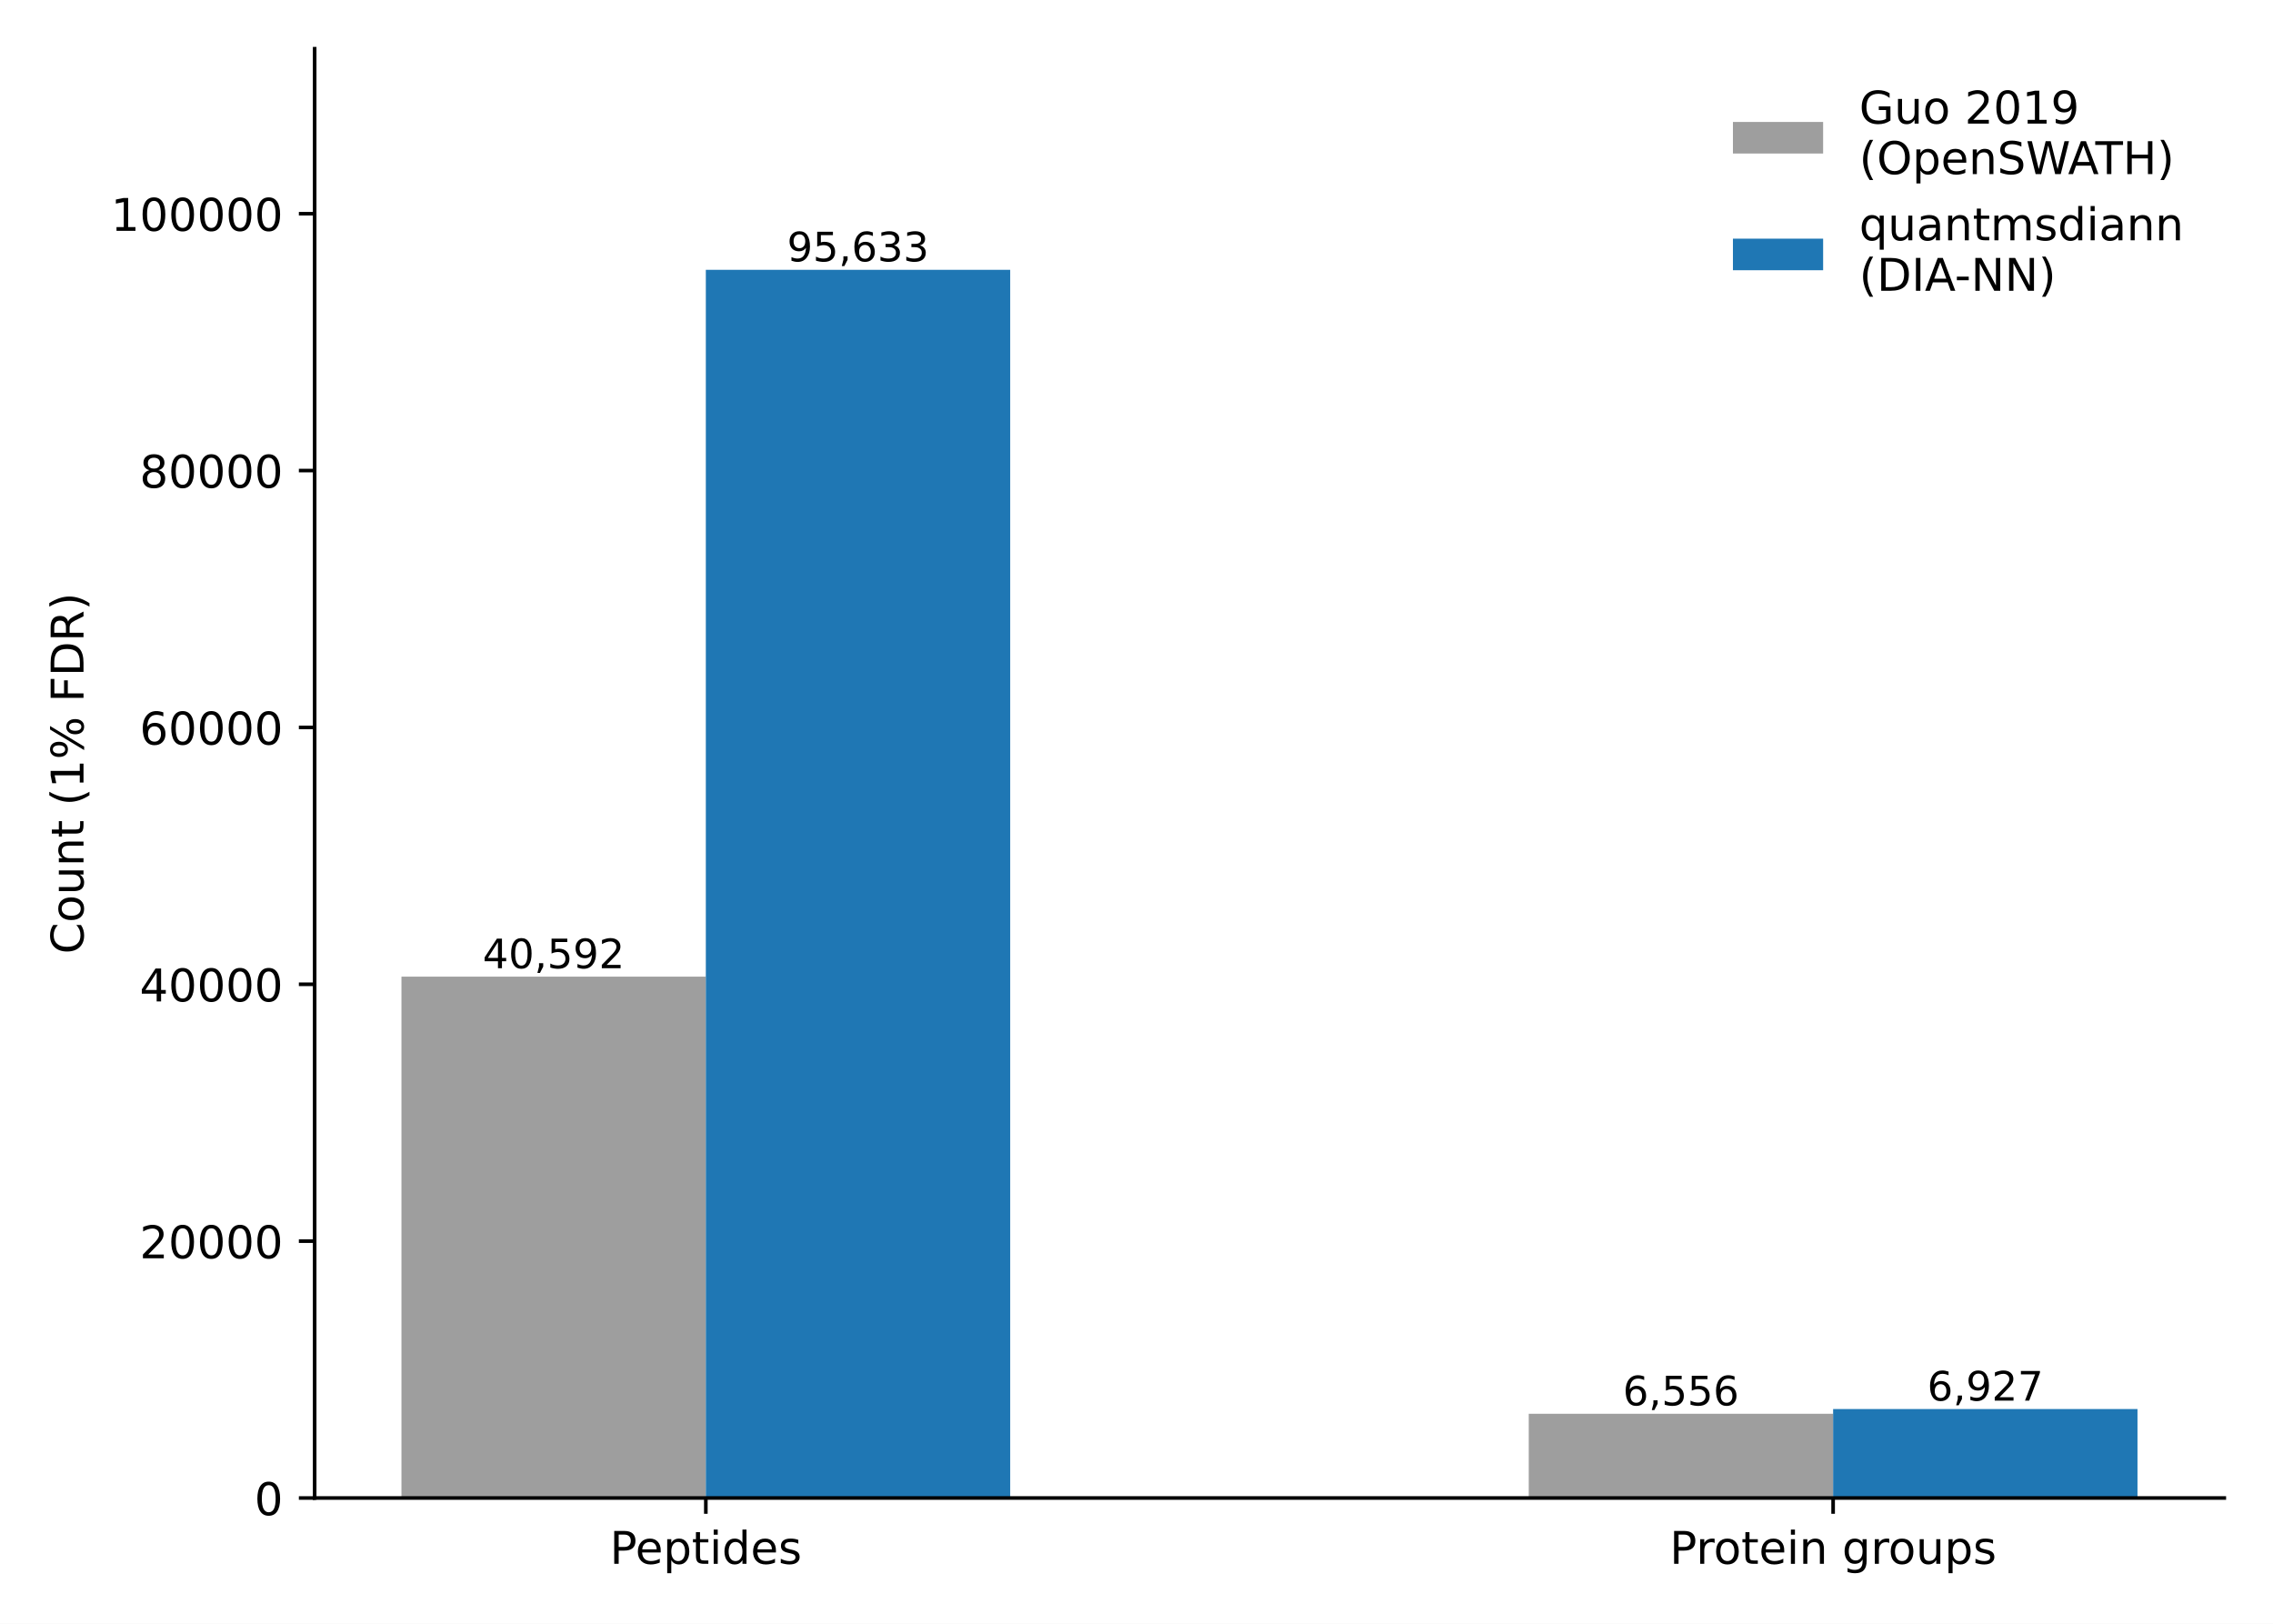
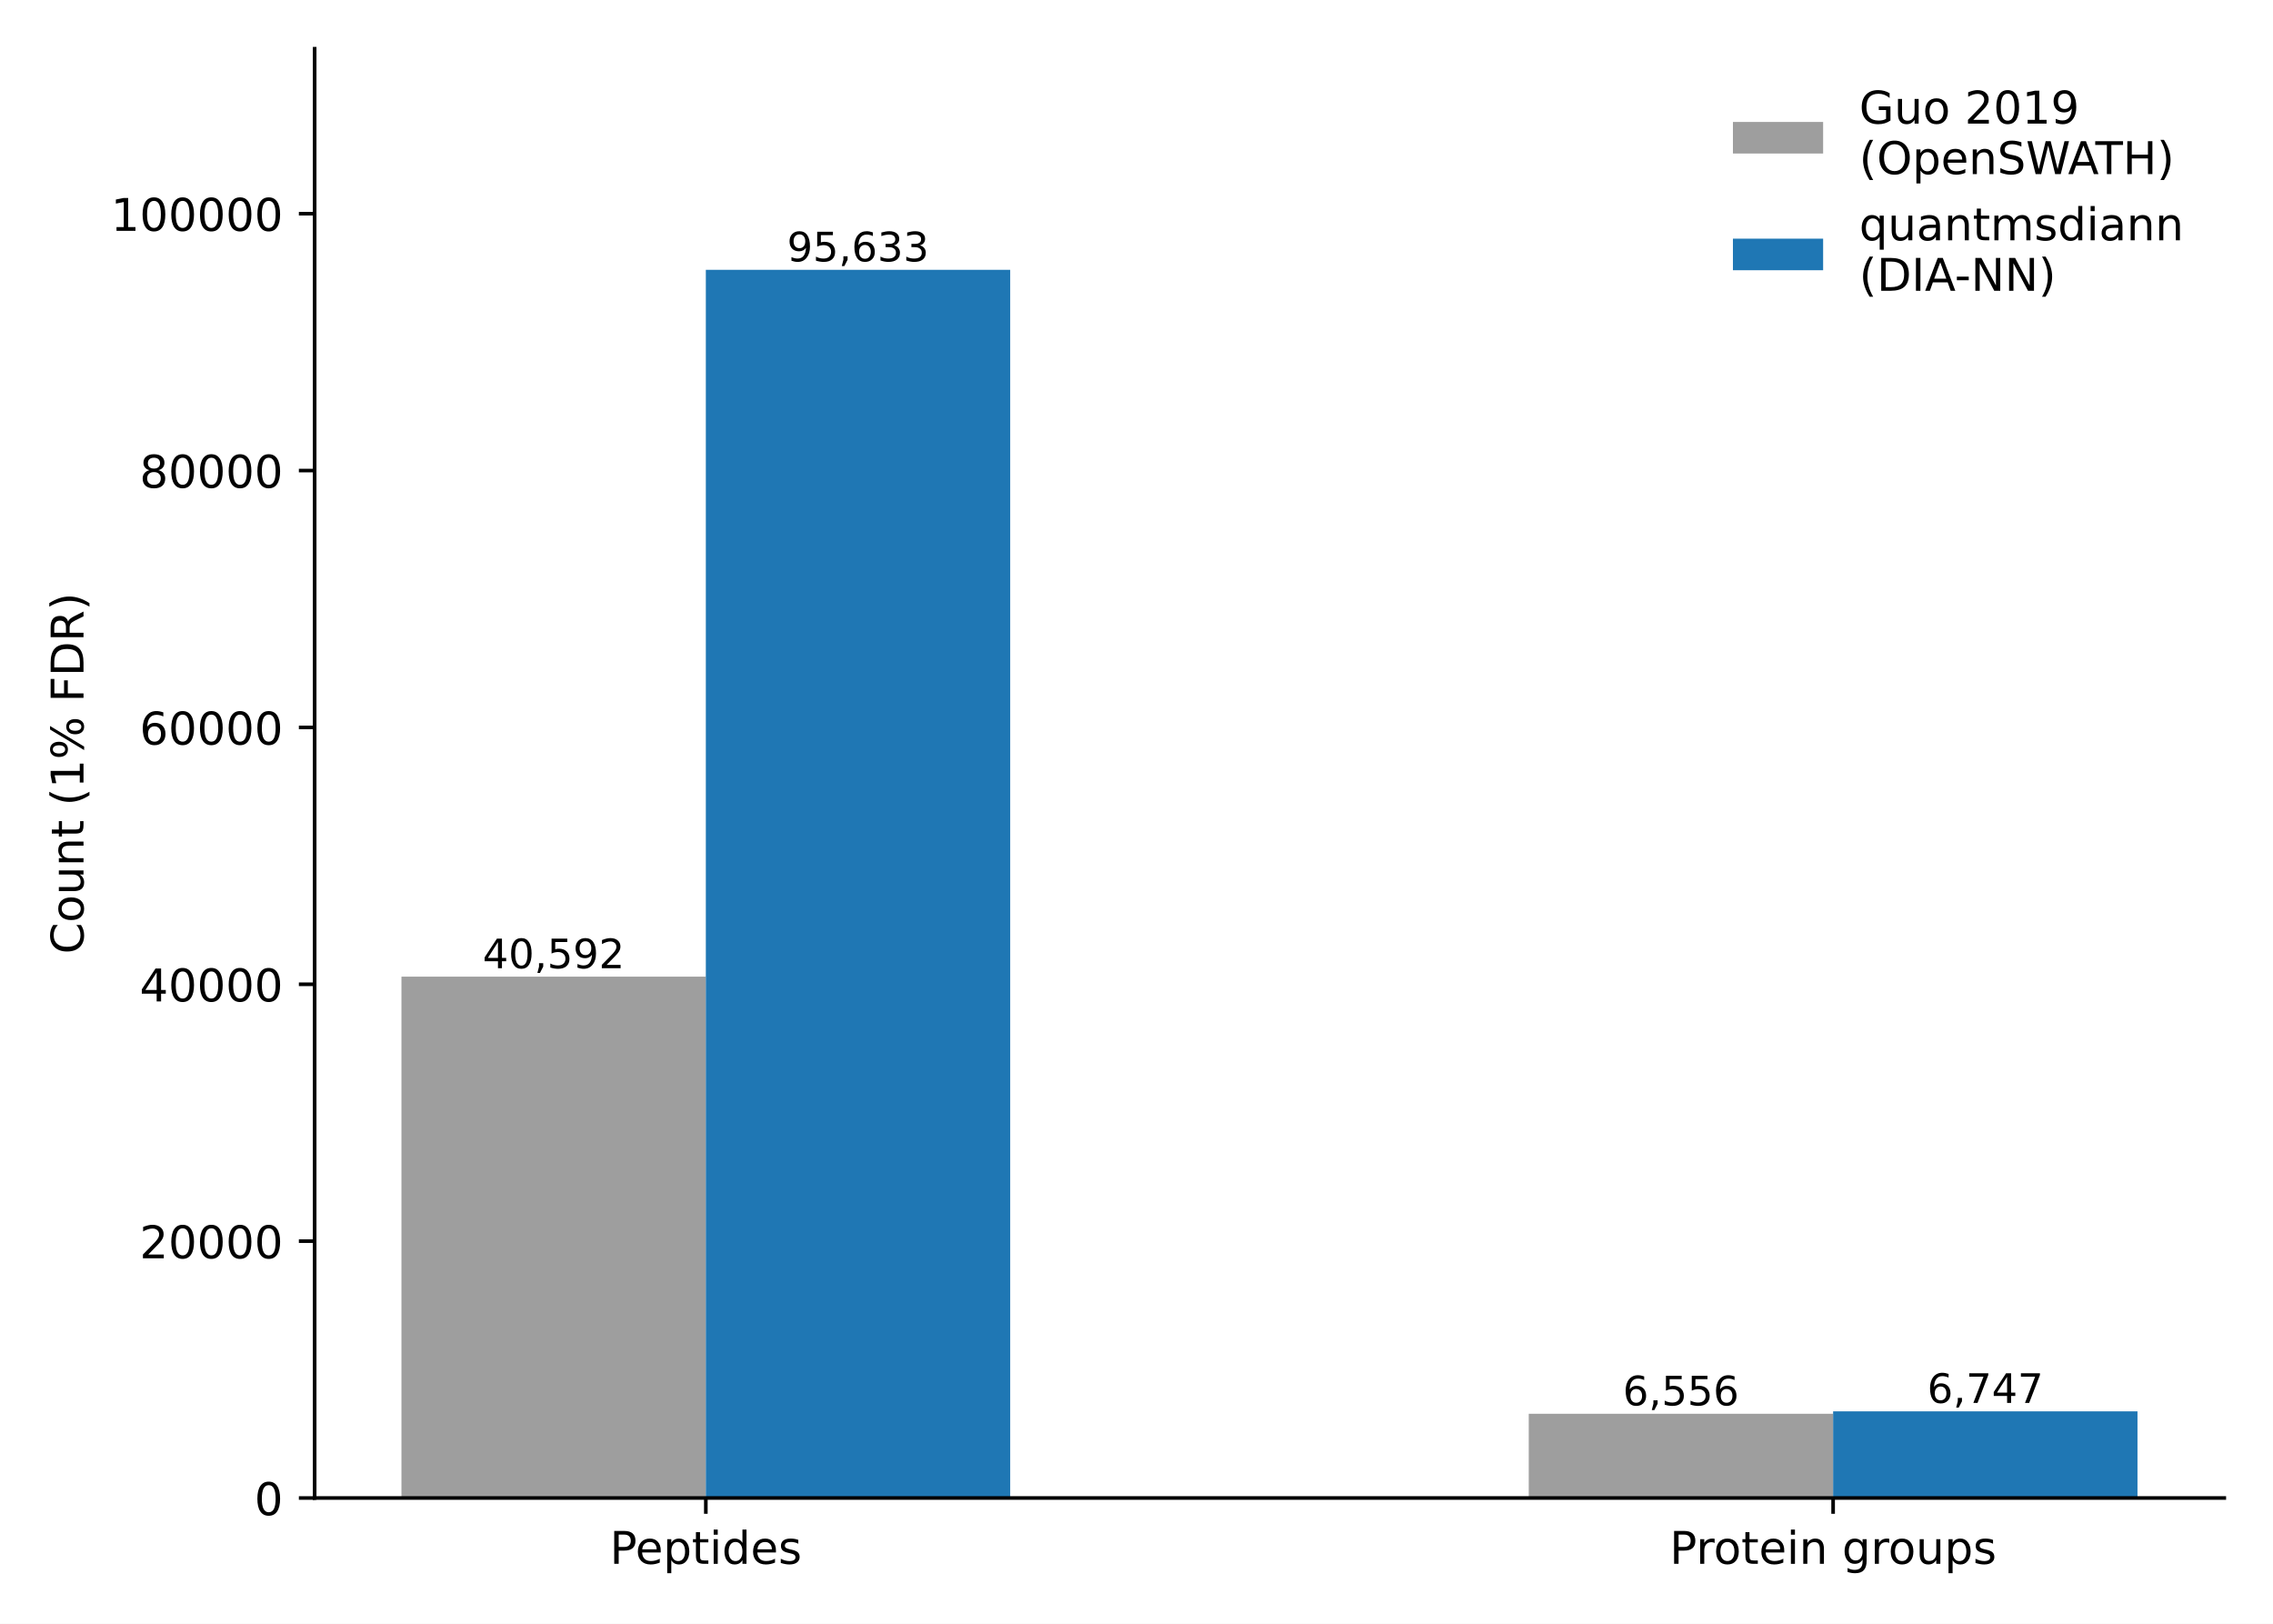
<svg xmlns="http://www.w3.org/2000/svg" xmlns:xlink="http://www.w3.org/1999/xlink" width="504pt" height="360pt" viewBox="0 0 504 360" version="1.1">
  <defs>
    <style type="text/css">*{stroke-linejoin: round; stroke-linecap: butt}</style>
  </defs>
  <g id="figure_1">
    <g id="patch_1">
      <path d="M 0 360  L 504 360  L 504 0  L 0 0  z " style="fill: #ffffff" />
    </g>
    <g id="axes_1">
      <g id="patch_2">
        <path d="M 69.77 332.12  L 493.2 332.12  L 493.2 10.8  L 69.77 10.8  z " style="fill: #ffffff" />
      </g>
      <g id="patch_3">
-         <path d="M 89.017 332.12  L 156.506 332.12  L 156.506 216.538  L 89.017 216.538  z " clip-path="url(#pc3bfa5b22c)" style="fill: #9e9e9e" />
+         <path d="M 89.017 332.12  L 156.506 332.12  L 156.506 216.538  L 89.017 216.538  z " clip-path="url(#p6dcc4aebe8)" style="fill: #9e9e9e" />
      </g>
      <g id="patch_4">
-         <path d="M 338.975 332.12  L 406.464 332.12  L 406.464 313.452  L 338.975 313.452  z " clip-path="url(#pc3bfa5b22c)" style="fill: #9e9e9e" />
+         <path d="M 338.975 332.12  L 406.464 332.12  L 406.464 313.452  L 338.975 313.452  z " clip-path="url(#p6dcc4aebe8)" style="fill: #9e9e9e" />
      </g>
      <g id="patch_5">
-         <path d="M 156.506 332.12  L 223.995 332.12  L 223.995 59.815  L 156.506 59.815  z " clip-path="url(#pc3bfa5b22c)" style="fill: #1f77b4" />
+         <path d="M 156.506 332.12  L 223.995 332.12  L 223.995 59.815  L 156.506 59.815  z " clip-path="url(#p6dcc4aebe8)" style="fill: #1f77b4" />
      </g>
      <g id="patch_6">
-         <path d="M 406.464 332.12  L 473.953 332.12  L 473.953 312.396  L 406.464 312.396  z " clip-path="url(#pc3bfa5b22c)" style="fill: #1f77b4" />
+         <path d="M 406.464 332.12  L 473.953 332.12  L 473.953 312.909  L 406.464 312.909  z " clip-path="url(#p6dcc4aebe8)" style="fill: #1f77b4" />
      </g>
      <g id="matplotlib.axis_1">
        <g id="xtick_1">
          <g id="line2d_1">
            <defs>
-               <path id="m626c0ac1f6" d="M 0 0  L 0 3.5  " style="stroke: #000000; stroke-width: 0.8" />
-             </defs>
-             <g>
-               <use xlink:href="#m626c0ac1f6" x="156.506" y="332.12" style="stroke: #000000; stroke-width: 0.8" />
+               <path id="m7dbf2348de" d="M 0 0  L 0 3.5  " style="stroke: #000000; stroke-width: 0.8" />
+             </defs>
+             <g>
+               <use xlink:href="#m7dbf2348de" x="156.506" y="332.12" style="stroke: #000000; stroke-width: 0.8" />
            </g>
          </g>
          <g id="text_1">
            <g transform="translate(135.2166 346.7184) scale(0.1 -0.1)">
              <defs>
                <path id="DejaVuSans-50" d="M 1259 4147  L 1259 2394  L 2053 2394  Q 2494 2394 2734 2622  Q 2975 2850 2975 3272  Q 2975 3691 2734 3919  Q 2494 4147 2053 4147  L 1259 4147  z M 628 4666  L 2053 4666  Q 2838 4666 3239 4311  Q 3641 3956 3641 3272  Q 3641 2581 3239 2228  Q 2838 1875 2053 1875  L 1259 1875  L 1259 0  L 628 0  L 628 4666  z " transform="scale(0.015625)" />
                <path id="DejaVuSans-65" d="M 3597 1894  L 3597 1613  L 953 1613  Q 991 1019 1311 708  Q 1631 397 2203 397  Q 2534 397 2845 478  Q 3156 559 3463 722  L 3463 178  Q 3153 47 2828 -22  Q 2503 -91 2169 -91  Q 1331 -91 842 396  Q 353 884 353 1716  Q 353 2575 817 3079  Q 1281 3584 2069 3584  Q 2775 3584 3186 3129  Q 3597 2675 3597 1894  z M 3022 2063  Q 3016 2534 2758 2815  Q 2500 3097 2075 3097  Q 1594 3097 1305 2825  Q 1016 2553 972 2059  L 3022 2063  z " transform="scale(0.015625)" />
                <path id="DejaVuSans-70" d="M 1159 525  L 1159 -1331  L 581 -1331  L 581 3500  L 1159 3500  L 1159 2969  Q 1341 3281 1617 3432  Q 1894 3584 2278 3584  Q 2916 3584 3314 3078  Q 3713 2572 3713 1747  Q 3713 922 3314 415  Q 2916 -91 2278 -91  Q 1894 -91 1617 61  Q 1341 213 1159 525  z M 3116 1747  Q 3116 2381 2855 2742  Q 2594 3103 2138 3103  Q 1681 3103 1420 2742  Q 1159 2381 1159 1747  Q 1159 1113 1420 752  Q 1681 391 2138 391  Q 2594 391 2855 752  Q 3116 1113 3116 1747  z " transform="scale(0.015625)" />
                <path id="DejaVuSans-74" d="M 1172 4494  L 1172 3500  L 2356 3500  L 2356 3053  L 1172 3053  L 1172 1153  Q 1172 725 1289 603  Q 1406 481 1766 481  L 2356 481  L 2356 0  L 1766 0  Q 1100 0 847 248  Q 594 497 594 1153  L 594 3053  L 172 3053  L 172 3500  L 594 3500  L 594 4494  L 1172 4494  z " transform="scale(0.015625)" />
                <path id="DejaVuSans-69" d="M 603 3500  L 1178 3500  L 1178 0  L 603 0  L 603 3500  z M 603 4863  L 1178 4863  L 1178 4134  L 603 4134  L 603 4863  z " transform="scale(0.015625)" />
                <path id="DejaVuSans-64" d="M 2906 2969  L 2906 4863  L 3481 4863  L 3481 0  L 2906 0  L 2906 525  Q 2725 213 2448 61  Q 2172 -91 1784 -91  Q 1150 -91 751 415  Q 353 922 353 1747  Q 353 2572 751 3078  Q 1150 3584 1784 3584  Q 2172 3584 2448 3432  Q 2725 3281 2906 2969  z M 947 1747  Q 947 1113 1208 752  Q 1469 391 1925 391  Q 2381 391 2643 752  Q 2906 1113 2906 1747  Q 2906 2381 2643 2742  Q 2381 3103 1925 3103  Q 1469 3103 1208 2742  Q 947 2381 947 1747  z " transform="scale(0.015625)" />
                <path id="DejaVuSans-73" d="M 2834 3397  L 2834 2853  Q 2591 2978 2328 3040  Q 2066 3103 1784 3103  Q 1356 3103 1142 2972  Q 928 2841 928 2578  Q 928 2378 1081 2264  Q 1234 2150 1697 2047  L 1894 2003  Q 2506 1872 2764 1633  Q 3022 1394 3022 966  Q 3022 478 2636 193  Q 2250 -91 1575 -91  Q 1294 -91 989 -36  Q 684 19 347 128  L 347 722  Q 666 556 975 473  Q 1284 391 1588 391  Q 1994 391 2212 530  Q 2431 669 2431 922  Q 2431 1156 2273 1281  Q 2116 1406 1581 1522  L 1381 1569  Q 847 1681 609 1914  Q 372 2147 372 2553  Q 372 3047 722 3315  Q 1072 3584 1716 3584  Q 2034 3584 2315 3537  Q 2597 3491 2834 3397  z " transform="scale(0.015625)" />
              </defs>
              <use xlink:href="#DejaVuSans-50" />
              <use xlink:href="#DejaVuSans-65" transform="translate(56.67773 0)" />
              <use xlink:href="#DejaVuSans-70" transform="translate(118.2012 0)" />
              <use xlink:href="#DejaVuSans-74" transform="translate(181.6777 0)" />
              <use xlink:href="#DejaVuSans-69" transform="translate(220.8867 0)" />
              <use xlink:href="#DejaVuSans-64" transform="translate(248.6699 0)" />
              <use xlink:href="#DejaVuSans-65" transform="translate(312.1465 0)" />
              <use xlink:href="#DejaVuSans-73" transform="translate(373.6699 0)" />
            </g>
          </g>
        </g>
        <g id="xtick_2">
          <g id="line2d_2">
            <g>
-               <use xlink:href="#m626c0ac1f6" x="406.464" y="332.12" style="stroke: #000000; stroke-width: 0.8" />
+               <use xlink:href="#m7dbf2348de" x="406.464" y="332.12" style="stroke: #000000; stroke-width: 0.8" />
            </g>
          </g>
          <g id="text_2">
            <g transform="translate(370.2268 346.7184) scale(0.1 -0.1)">
              <defs>
                <path id="DejaVuSans-72" d="M 2631 2963  Q 2534 3019 2420 3045  Q 2306 3072 2169 3072  Q 1681 3072 1420 2755  Q 1159 2438 1159 1844  L 1159 0  L 581 0  L 581 3500  L 1159 3500  L 1159 2956  Q 1341 3275 1631 3429  Q 1922 3584 2338 3584  Q 2397 3584 2469 3576  Q 2541 3569 2628 3553  L 2631 2963  z " transform="scale(0.015625)" />
                <path id="DejaVuSans-6f" d="M 1959 3097  Q 1497 3097 1228 2736  Q 959 2375 959 1747  Q 959 1119 1226 758  Q 1494 397 1959 397  Q 2419 397 2687 759  Q 2956 1122 2956 1747  Q 2956 2369 2687 2733  Q 2419 3097 1959 3097  z M 1959 3584  Q 2709 3584 3137 3096  Q 3566 2609 3566 1747  Q 3566 888 3137 398  Q 2709 -91 1959 -91  Q 1206 -91 779 398  Q 353 888 353 1747  Q 353 2609 779 3096  Q 1206 3584 1959 3584  z " transform="scale(0.015625)" />
                <path id="DejaVuSans-6e" d="M 3513 2113  L 3513 0  L 2938 0  L 2938 2094  Q 2938 2591 2744 2837  Q 2550 3084 2163 3084  Q 1697 3084 1428 2787  Q 1159 2491 1159 1978  L 1159 0  L 581 0  L 581 3500  L 1159 3500  L 1159 2956  Q 1366 3272 1645 3428  Q 1925 3584 2291 3584  Q 2894 3584 3203 3211  Q 3513 2838 3513 2113  z " transform="scale(0.015625)" />
                <path id="DejaVuSans-20" transform="scale(0.015625)" />
                <path id="DejaVuSans-67" d="M 2906 1791  Q 2906 2416 2648 2759  Q 2391 3103 1925 3103  Q 1463 3103 1205 2759  Q 947 2416 947 1791  Q 947 1169 1205 825  Q 1463 481 1925 481  Q 2391 481 2648 825  Q 2906 1169 2906 1791  z M 3481 434  Q 3481 -459 3084 -895  Q 2688 -1331 1869 -1331  Q 1566 -1331 1297 -1286  Q 1028 -1241 775 -1147  L 775 -588  Q 1028 -725 1275 -790  Q 1522 -856 1778 -856  Q 2344 -856 2625 -561  Q 2906 -266 2906 331  L 2906 616  Q 2728 306 2450 153  Q 2172 0 1784 0  Q 1141 0 747 490  Q 353 981 353 1791  Q 353 2603 747 3093  Q 1141 3584 1784 3584  Q 2172 3584 2450 3431  Q 2728 3278 2906 2969  L 2906 3500  L 3481 3500  L 3481 434  z " transform="scale(0.015625)" />
                <path id="DejaVuSans-75" d="M 544 1381  L 544 3500  L 1119 3500  L 1119 1403  Q 1119 906 1312 657  Q 1506 409 1894 409  Q 2359 409 2629 706  Q 2900 1003 2900 1516  L 2900 3500  L 3475 3500  L 3475 0  L 2900 0  L 2900 538  Q 2691 219 2414 64  Q 2138 -91 1772 -91  Q 1169 -91 856 284  Q 544 659 544 1381  z M 1991 3584  L 1991 3584  z " transform="scale(0.015625)" />
              </defs>
              <use xlink:href="#DejaVuSans-50" />
              <use xlink:href="#DejaVuSans-72" transform="translate(58.55273 0)" />
              <use xlink:href="#DejaVuSans-6f" transform="translate(97.41602 0)" />
              <use xlink:href="#DejaVuSans-74" transform="translate(158.5977 0)" />
              <use xlink:href="#DejaVuSans-65" transform="translate(197.8066 0)" />
              <use xlink:href="#DejaVuSans-69" transform="translate(259.3301 0)" />
              <use xlink:href="#DejaVuSans-6e" transform="translate(287.1133 0)" />
              <use xlink:href="#DejaVuSans-20" transform="translate(350.4922 0)" />
              <use xlink:href="#DejaVuSans-67" transform="translate(382.2793 0)" />
              <use xlink:href="#DejaVuSans-72" transform="translate(445.7559 0)" />
              <use xlink:href="#DejaVuSans-6f" transform="translate(484.6191 0)" />
              <use xlink:href="#DejaVuSans-75" transform="translate(545.8008 0)" />
              <use xlink:href="#DejaVuSans-70" transform="translate(609.1797 0)" />
              <use xlink:href="#DejaVuSans-73" transform="translate(672.6562 0)" />
            </g>
          </g>
        </g>
      </g>
      <g id="matplotlib.axis_2">
        <g id="ytick_1">
          <g id="line2d_3">
            <defs>
-               <path id="ma4a92f1504" d="M 0 0  L -3.5 0  " style="stroke: #000000; stroke-width: 0.8" />
-             </defs>
-             <g>
-               <use xlink:href="#ma4a92f1504" x="69.77" y="332.12" style="stroke: #000000; stroke-width: 0.8" />
+               <path id="md0c281f007" d="M 0 0  L -3.5 0  " style="stroke: #000000; stroke-width: 0.8" />
+             </defs>
+             <g>
+               <use xlink:href="#md0c281f007" x="69.77" y="332.12" style="stroke: #000000; stroke-width: 0.8" />
            </g>
          </g>
          <g id="text_3">
            <g transform="translate(56.4075 335.9192) scale(0.1 -0.1)">
              <defs>
                <path id="DejaVuSans-30" d="M 2034 4250  Q 1547 4250 1301 3770  Q 1056 3291 1056 2328  Q 1056 1369 1301 889  Q 1547 409 2034 409  Q 2525 409 2770 889  Q 3016 1369 3016 2328  Q 3016 3291 2770 3770  Q 2525 4250 2034 4250  z M 2034 4750  Q 2819 4750 3233 4129  Q 3647 3509 3647 2328  Q 3647 1150 3233 529  Q 2819 -91 2034 -91  Q 1250 -91 836 529  Q 422 1150 422 2328  Q 422 3509 836 4129  Q 1250 4750 2034 4750  z " transform="scale(0.015625)" />
              </defs>
              <use xlink:href="#DejaVuSans-30" />
            </g>
          </g>
        </g>
        <g id="ytick_2">
          <g id="line2d_4">
            <g>
-               <use xlink:href="#ma4a92f1504" x="69.77" y="275.172" style="stroke: #000000; stroke-width: 0.8" />
+               <use xlink:href="#md0c281f007" x="69.77" y="275.172" style="stroke: #000000; stroke-width: 0.8" />
            </g>
          </g>
          <g id="text_4">
            <g transform="translate(30.9575 278.9713) scale(0.1 -0.1)">
              <defs>
                <path id="DejaVuSans-32" d="M 1228 531  L 3431 531  L 3431 0  L 469 0  L 469 531  Q 828 903 1448 1529  Q 2069 2156 2228 2338  Q 2531 2678 2651 2914  Q 2772 3150 2772 3378  Q 2772 3750 2511 3984  Q 2250 4219 1831 4219  Q 1534 4219 1204 4116  Q 875 4013 500 3803  L 500 4441  Q 881 4594 1212 4672  Q 1544 4750 1819 4750  Q 2544 4750 2975 4387  Q 3406 4025 3406 3419  Q 3406 3131 3298 2873  Q 3191 2616 2906 2266  Q 2828 2175 2409 1742  Q 1991 1309 1228 531  z " transform="scale(0.015625)" />
              </defs>
              <use xlink:href="#DejaVuSans-32" />
              <use xlink:href="#DejaVuSans-30" transform="translate(63.62305 0)" />
              <use xlink:href="#DejaVuSans-30" transform="translate(127.2461 0)" />
              <use xlink:href="#DejaVuSans-30" transform="translate(190.8691 0)" />
              <use xlink:href="#DejaVuSans-30" transform="translate(254.4922 0)" />
            </g>
          </g>
        </g>
        <g id="ytick_3">
          <g id="line2d_5">
            <g>
-               <use xlink:href="#ma4a92f1504" x="69.77" y="218.224" style="stroke: #000000; stroke-width: 0.8" />
+               <use xlink:href="#md0c281f007" x="69.77" y="218.224" style="stroke: #000000; stroke-width: 0.8" />
            </g>
          </g>
          <g id="text_5">
            <g transform="translate(30.9575 222.0234) scale(0.1 -0.1)">
              <defs>
                <path id="DejaVuSans-34" d="M 2419 4116  L 825 1625  L 2419 1625  L 2419 4116  z M 2253 4666  L 3047 4666  L 3047 1625  L 3713 1625  L 3713 1100  L 3047 1100  L 3047 0  L 2419 0  L 2419 1100  L 313 1100  L 313 1709  L 2253 4666  z " transform="scale(0.015625)" />
              </defs>
              <use xlink:href="#DejaVuSans-34" />
              <use xlink:href="#DejaVuSans-30" transform="translate(63.62305 0)" />
              <use xlink:href="#DejaVuSans-30" transform="translate(127.2461 0)" />
              <use xlink:href="#DejaVuSans-30" transform="translate(190.8691 0)" />
              <use xlink:href="#DejaVuSans-30" transform="translate(254.4922 0)" />
            </g>
          </g>
        </g>
        <g id="ytick_4">
          <g id="line2d_6">
            <g>
-               <use xlink:href="#ma4a92f1504" x="69.77" y="161.276" style="stroke: #000000; stroke-width: 0.8" />
+               <use xlink:href="#md0c281f007" x="69.77" y="161.276" style="stroke: #000000; stroke-width: 0.8" />
            </g>
          </g>
          <g id="text_6">
            <g transform="translate(30.9575 165.0754) scale(0.1 -0.1)">
              <defs>
                <path id="DejaVuSans-36" d="M 2113 2584  Q 1688 2584 1439 2293  Q 1191 2003 1191 1497  Q 1191 994 1439 701  Q 1688 409 2113 409  Q 2538 409 2786 701  Q 3034 994 3034 1497  Q 3034 2003 2786 2293  Q 2538 2584 2113 2584  z M 3366 4563  L 3366 3988  Q 3128 4100 2886 4159  Q 2644 4219 2406 4219  Q 1781 4219 1451 3797  Q 1122 3375 1075 2522  Q 1259 2794 1537 2939  Q 1816 3084 2150 3084  Q 2853 3084 3261 2657  Q 3669 2231 3669 1497  Q 3669 778 3244 343  Q 2819 -91 2113 -91  Q 1303 -91 875 529  Q 447 1150 447 2328  Q 447 3434 972 4092  Q 1497 4750 2381 4750  Q 2619 4750 2861 4703  Q 3103 4656 3366 4563  z " transform="scale(0.015625)" />
              </defs>
              <use xlink:href="#DejaVuSans-36" />
              <use xlink:href="#DejaVuSans-30" transform="translate(63.62305 0)" />
              <use xlink:href="#DejaVuSans-30" transform="translate(127.2461 0)" />
              <use xlink:href="#DejaVuSans-30" transform="translate(190.8691 0)" />
              <use xlink:href="#DejaVuSans-30" transform="translate(254.4922 0)" />
            </g>
          </g>
        </g>
        <g id="ytick_5">
          <g id="line2d_7">
            <g>
-               <use xlink:href="#ma4a92f1504" x="69.77" y="104.328" style="stroke: #000000; stroke-width: 0.8" />
+               <use xlink:href="#md0c281f007" x="69.77" y="104.328" style="stroke: #000000; stroke-width: 0.8" />
            </g>
          </g>
          <g id="text_7">
            <g transform="translate(30.9575 108.1275) scale(0.1 -0.1)">
              <defs>
                <path id="DejaVuSans-38" d="M 2034 2216  Q 1584 2216 1326 1975  Q 1069 1734 1069 1313  Q 1069 891 1326 650  Q 1584 409 2034 409  Q 2484 409 2743 651  Q 3003 894 3003 1313  Q 3003 1734 2745 1975  Q 2488 2216 2034 2216  z M 1403 2484  Q 997 2584 770 2862  Q 544 3141 544 3541  Q 544 4100 942 4425  Q 1341 4750 2034 4750  Q 2731 4750 3128 4425  Q 3525 4100 3525 3541  Q 3525 3141 3298 2862  Q 3072 2584 2669 2484  Q 3125 2378 3379 2068  Q 3634 1759 3634 1313  Q 3634 634 3220 271  Q 2806 -91 2034 -91  Q 1263 -91 848 271  Q 434 634 434 1313  Q 434 1759 690 2068  Q 947 2378 1403 2484  z M 1172 3481  Q 1172 3119 1398 2916  Q 1625 2713 2034 2713  Q 2441 2713 2670 2916  Q 2900 3119 2900 3481  Q 2900 3844 2670 4047  Q 2441 4250 2034 4250  Q 1625 4250 1398 4047  Q 1172 3844 1172 3481  z " transform="scale(0.015625)" />
              </defs>
              <use xlink:href="#DejaVuSans-38" />
              <use xlink:href="#DejaVuSans-30" transform="translate(63.62305 0)" />
              <use xlink:href="#DejaVuSans-30" transform="translate(127.2461 0)" />
              <use xlink:href="#DejaVuSans-30" transform="translate(190.8691 0)" />
              <use xlink:href="#DejaVuSans-30" transform="translate(254.4922 0)" />
            </g>
          </g>
        </g>
        <g id="ytick_6">
          <g id="line2d_8">
            <g>
-               <use xlink:href="#ma4a92f1504" x="69.77" y="47.38" style="stroke: #000000; stroke-width: 0.8" />
+               <use xlink:href="#md0c281f007" x="69.77" y="47.38" style="stroke: #000000; stroke-width: 0.8" />
            </g>
          </g>
          <g id="text_8">
            <g transform="translate(24.595 51.17955) scale(0.1 -0.1)">
              <defs>
                <path id="DejaVuSans-31" d="M 794 531  L 1825 531  L 1825 4091  L 703 3866  L 703 4441  L 1819 4666  L 2450 4666  L 2450 531  L 3481 531  L 3481 0  L 794 0  L 794 531  z " transform="scale(0.015625)" />
              </defs>
              <use xlink:href="#DejaVuSans-31" />
              <use xlink:href="#DejaVuSans-30" transform="translate(63.62305 0)" />
              <use xlink:href="#DejaVuSans-30" transform="translate(127.2461 0)" />
              <use xlink:href="#DejaVuSans-30" transform="translate(190.8691 0)" />
              <use xlink:href="#DejaVuSans-30" transform="translate(254.4922 0)" />
              <use xlink:href="#DejaVuSans-30" transform="translate(318.1152 0)" />
            </g>
          </g>
        </g>
        <g id="text_9">
          <g transform="translate(18.51531 211.5202) rotate(-90) scale(0.1 -0.1)">
            <defs>
              <path id="DejaVuSans-43" d="M 4122 4306  L 4122 3641  Q 3803 3938 3442 4084  Q 3081 4231 2675 4231  Q 1875 4231 1450 3742  Q 1025 3253 1025 2328  Q 1025 1406 1450 917  Q 1875 428 2675 428  Q 3081 428 3442 575  Q 3803 722 4122 1019  L 4122 359  Q 3791 134 3420 21  Q 3050 -91 2638 -91  Q 1578 -91 968 557  Q 359 1206 359 2328  Q 359 3453 968 4101  Q 1578 4750 2638 4750  Q 3056 4750 3426 4639  Q 3797 4528 4122 4306  z " transform="scale(0.015625)" />
              <path id="DejaVuSans-28" d="M 1984 4856  Q 1566 4138 1362 3434  Q 1159 2731 1159 2009  Q 1159 1288 1364 580  Q 1569 -128 1984 -844  L 1484 -844  Q 1016 -109 783 600  Q 550 1309 550 2009  Q 550 2706 781 3412  Q 1013 4119 1484 4856  L 1984 4856  z " transform="scale(0.015625)" />
              <path id="DejaVuSans-25" d="M 4653 2053  Q 4381 2053 4226 1822  Q 4072 1591 4072 1178  Q 4072 772 4226 539  Q 4381 306 4653 306  Q 4919 306 5073 539  Q 5228 772 5228 1178  Q 5228 1588 5073 1820  Q 4919 2053 4653 2053  z M 4653 2450  Q 5147 2450 5437 2106  Q 5728 1763 5728 1178  Q 5728 594 5436 251  Q 5144 -91 4653 -91  Q 4153 -91 3862 251  Q 3572 594 3572 1178  Q 3572 1766 3864 2108  Q 4156 2450 4653 2450  z M 1428 4353  Q 1159 4353 1004 4120  Q 850 3888 850 3481  Q 850 3069 1003 2837  Q 1156 2606 1428 2606  Q 1700 2606 1854 2837  Q 2009 3069 2009 3481  Q 2009 3884 1853 4118  Q 1697 4353 1428 4353  z M 4250 4750  L 4750 4750  L 1831 -91  L 1331 -91  L 4250 4750  z M 1428 4750  Q 1922 4750 2215 4408  Q 2509 4066 2509 3481  Q 2509 2891 2217 2550  Q 1925 2209 1428 2209  Q 931 2209 642 2551  Q 353 2894 353 3481  Q 353 4063 643 4406  Q 934 4750 1428 4750  z " transform="scale(0.015625)" />
              <path id="DejaVuSans-46" d="M 628 4666  L 3309 4666  L 3309 4134  L 1259 4134  L 1259 2759  L 3109 2759  L 3109 2228  L 1259 2228  L 1259 0  L 628 0  L 628 4666  z " transform="scale(0.015625)" />
              <path id="DejaVuSans-44" d="M 1259 4147  L 1259 519  L 2022 519  Q 2988 519 3436 956  Q 3884 1394 3884 2338  Q 3884 3275 3436 3711  Q 2988 4147 2022 4147  L 1259 4147  z M 628 4666  L 1925 4666  Q 3281 4666 3915 4102  Q 4550 3538 4550 2338  Q 4550 1131 3912 565  Q 3275 0 1925 0  L 628 0  L 628 4666  z " transform="scale(0.015625)" />
              <path id="DejaVuSans-52" d="M 2841 2188  Q 3044 2119 3236 1894  Q 3428 1669 3622 1275  L 4263 0  L 3584 0  L 2988 1197  Q 2756 1666 2539 1819  Q 2322 1972 1947 1972  L 1259 1972  L 1259 0  L 628 0  L 628 4666  L 2053 4666  Q 2853 4666 3247 4331  Q 3641 3997 3641 3322  Q 3641 2881 3436 2590  Q 3231 2300 2841 2188  z M 1259 4147  L 1259 2491  L 2053 2491  Q 2509 2491 2742 2702  Q 2975 2913 2975 3322  Q 2975 3731 2742 3939  Q 2509 4147 2053 4147  L 1259 4147  z " transform="scale(0.015625)" />
              <path id="DejaVuSans-29" d="M 513 4856  L 1013 4856  Q 1481 4119 1714 3412  Q 1947 2706 1947 2009  Q 1947 1309 1714 600  Q 1481 -109 1013 -844  L 513 -844  Q 928 -128 1133 580  Q 1338 1288 1338 2009  Q 1338 2731 1133 3434  Q 928 4138 513 4856  z " transform="scale(0.015625)" />
            </defs>
            <use xlink:href="#DejaVuSans-43" />
            <use xlink:href="#DejaVuSans-6f" transform="translate(69.82422 0)" />
            <use xlink:href="#DejaVuSans-75" transform="translate(131.0059 0)" />
            <use xlink:href="#DejaVuSans-6e" transform="translate(194.3848 0)" />
            <use xlink:href="#DejaVuSans-74" transform="translate(257.7637 0)" />
            <use xlink:href="#DejaVuSans-20" transform="translate(296.9727 0)" />
            <use xlink:href="#DejaVuSans-28" transform="translate(328.7598 0)" />
            <use xlink:href="#DejaVuSans-31" transform="translate(367.7734 0)" />
            <use xlink:href="#DejaVuSans-25" transform="translate(431.3965 0)" />
            <use xlink:href="#DejaVuSans-20" transform="translate(526.416 0)" />
            <use xlink:href="#DejaVuSans-46" transform="translate(558.2031 0)" />
            <use xlink:href="#DejaVuSans-44" transform="translate(615.7227 0)" />
            <use xlink:href="#DejaVuSans-52" transform="translate(692.7246 0)" />
            <use xlink:href="#DejaVuSans-29" transform="translate(762.207 0)" />
          </g>
        </g>
      </g>
      <g id="patch_7">
        <path d="M 69.77 332.12  L 69.77 10.8  " style="fill: none; stroke: #000000; stroke-width: 0.8; stroke-linejoin: miter; stroke-linecap: square" />
      </g>
      <g id="patch_8">
        <path d="M 69.77 332.12  L 493.2 332.12  " style="fill: none; stroke: #000000; stroke-width: 0.8; stroke-linejoin: miter; stroke-linecap: square" />
      </g>
      <g id="text_10">
        <g transform="translate(107.0155 214.6668) scale(0.09 -0.09)">
          <defs>
            <path id="DejaVuSans-2c" d="M 750 794  L 1409 794  L 1409 256  L 897 -744  L 494 -744  L 750 256  L 750 794  z " transform="scale(0.015625)" />
            <path id="DejaVuSans-35" d="M 691 4666  L 3169 4666  L 3169 4134  L 1269 4134  L 1269 2991  Q 1406 3038 1543 3061  Q 1681 3084 1819 3084  Q 2600 3084 3056 2656  Q 3513 2228 3513 1497  Q 3513 744 3044 326  Q 2575 -91 1722 -91  Q 1428 -91 1123 -41  Q 819 9 494 109  L 494 744  Q 775 591 1075 516  Q 1375 441 1709 441  Q 2250 441 2565 725  Q 2881 1009 2881 1497  Q 2881 1984 2565 2268  Q 2250 2553 1709 2553  Q 1456 2553 1204 2497  Q 953 2441 691 2322  L 691 4666  z " transform="scale(0.015625)" />
            <path id="DejaVuSans-39" d="M 703 97  L 703 672  Q 941 559 1184 500  Q 1428 441 1663 441  Q 2288 441 2617 861  Q 2947 1281 2994 2138  Q 2813 1869 2534 1725  Q 2256 1581 1919 1581  Q 1219 1581 811 2004  Q 403 2428 403 3163  Q 403 3881 828 4315  Q 1253 4750 1959 4750  Q 2769 4750 3195 4129  Q 3622 3509 3622 2328  Q 3622 1225 3098 567  Q 2575 -91 1691 -91  Q 1453 -91 1209 -44  Q 966 3 703 97  z M 1959 2075  Q 2384 2075 2632 2365  Q 2881 2656 2881 3163  Q 2881 3666 2632 3958  Q 2384 4250 1959 4250  Q 1534 4250 1286 3958  Q 1038 3666 1038 3163  Q 1038 2656 1286 2365  Q 1534 2075 1959 2075  z " transform="scale(0.015625)" />
          </defs>
          <use xlink:href="#DejaVuSans-34" />
          <use xlink:href="#DejaVuSans-30" transform="translate(63.62305 0)" />
          <use xlink:href="#DejaVuSans-2c" transform="translate(127.2461 0)" />
          <use xlink:href="#DejaVuSans-35" transform="translate(159.0332 0)" />
          <use xlink:href="#DejaVuSans-39" transform="translate(222.6562 0)" />
          <use xlink:href="#DejaVuSans-32" transform="translate(286.2793 0)" />
        </g>
      </g>
      <g id="text_11">
        <g transform="translate(359.8373 311.5807) scale(0.09 -0.09)">
          <use xlink:href="#DejaVuSans-36" />
          <use xlink:href="#DejaVuSans-2c" transform="translate(63.62305 0)" />
          <use xlink:href="#DejaVuSans-35" transform="translate(95.41016 0)" />
          <use xlink:href="#DejaVuSans-35" transform="translate(159.0332 0)" />
          <use xlink:href="#DejaVuSans-36" transform="translate(222.6562 0)" />
        </g>
      </g>
      <g id="text_12">
        <g transform="translate(174.5043 57.9432) scale(0.09 -0.09)">
          <defs>
            <path id="DejaVuSans-33" d="M 2597 2516  Q 3050 2419 3304 2112  Q 3559 1806 3559 1356  Q 3559 666 3084 287  Q 2609 -91 1734 -91  Q 1441 -91 1130 -33  Q 819 25 488 141  L 488 750  Q 750 597 1062 519  Q 1375 441 1716 441  Q 2309 441 2620 675  Q 2931 909 2931 1356  Q 2931 1769 2642 2001  Q 2353 2234 1838 2234  L 1294 2234  L 1294 2753  L 1863 2753  Q 2328 2753 2575 2939  Q 2822 3125 2822 3475  Q 2822 3834 2567 4026  Q 2313 4219 1838 4219  Q 1578 4219 1281 4162  Q 984 4106 628 3988  L 628 4550  Q 988 4650 1302 4700  Q 1616 4750 1894 4750  Q 2613 4750 3031 4423  Q 3450 4097 3450 3541  Q 3450 3153 3228 2886  Q 3006 2619 2597 2516  z " transform="scale(0.015625)" />
          </defs>
          <use xlink:href="#DejaVuSans-39" />
          <use xlink:href="#DejaVuSans-35" transform="translate(63.62305 0)" />
          <use xlink:href="#DejaVuSans-2c" transform="translate(127.2461 0)" />
          <use xlink:href="#DejaVuSans-36" transform="translate(159.0332 0)" />
          <use xlink:href="#DejaVuSans-33" transform="translate(222.6562 0)" />
          <use xlink:href="#DejaVuSans-33" transform="translate(286.2793 0)" />
        </g>
      </g>
      <g id="text_13">
-         <g transform="translate(427.3261 310.5244) scale(0.09 -0.09)">
+         <g transform="translate(427.3261 311.0369) scale(0.09 -0.09)">
          <defs>
            <path id="DejaVuSans-37" d="M 525 4666  L 3525 4666  L 3525 4397  L 1831 0  L 1172 0  L 2766 4134  L 525 4134  L 525 4666  z " transform="scale(0.015625)" />
          </defs>
          <use xlink:href="#DejaVuSans-36" />
          <use xlink:href="#DejaVuSans-2c" transform="translate(63.62305 0)" />
-           <use xlink:href="#DejaVuSans-39" transform="translate(95.41016 0)" />
-           <use xlink:href="#DejaVuSans-32" transform="translate(159.0332 0)" />
+           <use xlink:href="#DejaVuSans-37" transform="translate(95.41016 0)" />
+           <use xlink:href="#DejaVuSans-34" transform="translate(159.0332 0)" />
          <use xlink:href="#DejaVuSans-37" transform="translate(222.6562 0)" />
        </g>
      </g>
      <g id="legend_1">
        <g id="patch_9">
          <path d="M 384.248 34.037  L 404.248 34.037  L 404.248 27.037  L 384.248 27.037  z " style="fill: #9e9e9e" />
        </g>
        <g id="text_14">
          <g transform="translate(412.2484 27.39844) scale(0.1 -0.1)">
            <defs>
              <path id="DejaVuSans-47" d="M 3809 666  L 3809 1919  L 2778 1919  L 2778 2438  L 4434 2438  L 4434 434  Q 4069 175 3628 42  Q 3188 -91 2688 -91  Q 1594 -91 976 548  Q 359 1188 359 2328  Q 359 3472 976 4111  Q 1594 4750 2688 4750  Q 3144 4750 3555 4637  Q 3966 4525 4313 4306  L 4313 3634  Q 3963 3931 3569 4081  Q 3175 4231 2741 4231  Q 1884 4231 1454 3753  Q 1025 3275 1025 2328  Q 1025 1384 1454 906  Q 1884 428 2741 428  Q 3075 428 3337 486  Q 3600 544 3809 666  z " transform="scale(0.015625)" />
            </defs>
            <use xlink:href="#DejaVuSans-47" />
            <use xlink:href="#DejaVuSans-75" transform="translate(77.49023 0)" />
            <use xlink:href="#DejaVuSans-6f" transform="translate(140.8691 0)" />
            <use xlink:href="#DejaVuSans-20" transform="translate(202.0508 0)" />
            <use xlink:href="#DejaVuSans-32" transform="translate(233.8379 0)" />
            <use xlink:href="#DejaVuSans-30" transform="translate(297.4609 0)" />
            <use xlink:href="#DejaVuSans-31" transform="translate(361.084 0)" />
            <use xlink:href="#DejaVuSans-39" transform="translate(424.707 0)" />
          </g>
          <g transform="translate(412.2484 38.59625) scale(0.1 -0.1)">
            <defs>
              <path id="DejaVuSans-4f" d="M 2522 4238  Q 1834 4238 1429 3725  Q 1025 3213 1025 2328  Q 1025 1447 1429 934  Q 1834 422 2522 422  Q 3209 422 3611 934  Q 4013 1447 4013 2328  Q 4013 3213 3611 3725  Q 3209 4238 2522 4238  z M 2522 4750  Q 3503 4750 4090 4092  Q 4678 3434 4678 2328  Q 4678 1225 4090 567  Q 3503 -91 2522 -91  Q 1538 -91 948 565  Q 359 1222 359 2328  Q 359 3434 948 4092  Q 1538 4750 2522 4750  z " transform="scale(0.015625)" />
              <path id="DejaVuSans-53" d="M 3425 4513  L 3425 3897  Q 3066 4069 2747 4153  Q 2428 4238 2131 4238  Q 1616 4238 1336 4038  Q 1056 3838 1056 3469  Q 1056 3159 1242 3001  Q 1428 2844 1947 2747  L 2328 2669  Q 3034 2534 3370 2195  Q 3706 1856 3706 1288  Q 3706 609 3251 259  Q 2797 -91 1919 -91  Q 1588 -91 1214 -16  Q 841 59 441 206  L 441 856  Q 825 641 1194 531  Q 1563 422 1919 422  Q 2459 422 2753 634  Q 3047 847 3047 1241  Q 3047 1584 2836 1778  Q 2625 1972 2144 2069  L 1759 2144  Q 1053 2284 737 2584  Q 422 2884 422 3419  Q 422 4038 858 4394  Q 1294 4750 2059 4750  Q 2388 4750 2728 4690  Q 3069 4631 3425 4513  z " transform="scale(0.015625)" />
              <path id="DejaVuSans-57" d="M 213 4666  L 850 4666  L 1831 722  L 2809 4666  L 3519 4666  L 4500 722  L 5478 4666  L 6119 4666  L 4947 0  L 4153 0  L 3169 4050  L 2175 0  L 1381 0  L 213 4666  z " transform="scale(0.015625)" />
              <path id="DejaVuSans-41" d="M 2188 4044  L 1331 1722  L 3047 1722  L 2188 4044  z M 1831 4666  L 2547 4666  L 4325 0  L 3669 0  L 3244 1197  L 1141 1197  L 716 0  L 50 0  L 1831 4666  z " transform="scale(0.015625)" />
              <path id="DejaVuSans-54" d="M -19 4666  L 3928 4666  L 3928 4134  L 2272 4134  L 2272 0  L 1638 0  L 1638 4134  L -19 4134  L -19 4666  z " transform="scale(0.015625)" />
              <path id="DejaVuSans-48" d="M 628 4666  L 1259 4666  L 1259 2753  L 3553 2753  L 3553 4666  L 4184 4666  L 4184 0  L 3553 0  L 3553 2222  L 1259 2222  L 1259 0  L 628 0  L 628 4666  z " transform="scale(0.015625)" />
            </defs>
            <use xlink:href="#DejaVuSans-28" />
            <use xlink:href="#DejaVuSans-4f" transform="translate(39.01367 0)" />
            <use xlink:href="#DejaVuSans-70" transform="translate(117.7246 0)" />
            <use xlink:href="#DejaVuSans-65" transform="translate(181.2012 0)" />
            <use xlink:href="#DejaVuSans-6e" transform="translate(242.7246 0)" />
            <use xlink:href="#DejaVuSans-53" transform="translate(306.1035 0)" />
            <use xlink:href="#DejaVuSans-57" transform="translate(369.5801 0)" />
            <use xlink:href="#DejaVuSans-41" transform="translate(462.957 0)" />
            <use xlink:href="#DejaVuSans-54" transform="translate(523.6152 0)" />
            <use xlink:href="#DejaVuSans-48" transform="translate(584.6992 0)" />
            <use xlink:href="#DejaVuSans-29" transform="translate(659.8945 0)" />
          </g>
        </g>
        <g id="patch_10">
          <path d="M 384.248 59.913  L 404.248 59.913  L 404.248 52.913  L 384.248 52.913  z " style="fill: #1f77b4" />
        </g>
        <g id="text_15">
          <g transform="translate(412.2484 53.27437) scale(0.1 -0.1)">
            <defs>
              <path id="DejaVuSans-71" d="M 947 1747  Q 947 1113 1208 752  Q 1469 391 1925 391  Q 2381 391 2643 752  Q 2906 1113 2906 1747  Q 2906 2381 2643 2742  Q 2381 3103 1925 3103  Q 1469 3103 1208 2742  Q 947 2381 947 1747  z M 2906 525  Q 2725 213 2448 61  Q 2172 -91 1784 -91  Q 1150 -91 751 415  Q 353 922 353 1747  Q 353 2572 751 3078  Q 1150 3584 1784 3584  Q 2172 3584 2448 3432  Q 2725 3281 2906 2969  L 2906 3500  L 3481 3500  L 3481 -1331  L 2906 -1331  L 2906 525  z " transform="scale(0.015625)" />
              <path id="DejaVuSans-61" d="M 2194 1759  Q 1497 1759 1228 1600  Q 959 1441 959 1056  Q 959 750 1161 570  Q 1363 391 1709 391  Q 2188 391 2477 730  Q 2766 1069 2766 1631  L 2766 1759  L 2194 1759  z M 3341 1997  L 3341 0  L 2766 0  L 2766 531  Q 2569 213 2275 61  Q 1981 -91 1556 -91  Q 1019 -91 701 211  Q 384 513 384 1019  Q 384 1609 779 1909  Q 1175 2209 1959 2209  L 2766 2209  L 2766 2266  Q 2766 2663 2505 2880  Q 2244 3097 1772 3097  Q 1472 3097 1187 3025  Q 903 2953 641 2809  L 641 3341  Q 956 3463 1253 3523  Q 1550 3584 1831 3584  Q 2591 3584 2966 3190  Q 3341 2797 3341 1997  z " transform="scale(0.015625)" />
              <path id="DejaVuSans-6d" d="M 3328 2828  Q 3544 3216 3844 3400  Q 4144 3584 4550 3584  Q 5097 3584 5394 3201  Q 5691 2819 5691 2113  L 5691 0  L 5113 0  L 5113 2094  Q 5113 2597 4934 2840  Q 4756 3084 4391 3084  Q 3944 3084 3684 2787  Q 3425 2491 3425 1978  L 3425 0  L 2847 0  L 2847 2094  Q 2847 2600 2669 2842  Q 2491 3084 2119 3084  Q 1678 3084 1418 2786  Q 1159 2488 1159 1978  L 1159 0  L 581 0  L 581 3500  L 1159 3500  L 1159 2956  Q 1356 3278 1631 3431  Q 1906 3584 2284 3584  Q 2666 3584 2933 3390  Q 3200 3197 3328 2828  z " transform="scale(0.015625)" />
            </defs>
            <use xlink:href="#DejaVuSans-71" />
            <use xlink:href="#DejaVuSans-75" transform="translate(63.47656 0)" />
            <use xlink:href="#DejaVuSans-61" transform="translate(126.8555 0)" />
            <use xlink:href="#DejaVuSans-6e" transform="translate(188.1348 0)" />
            <use xlink:href="#DejaVuSans-74" transform="translate(251.5137 0)" />
            <use xlink:href="#DejaVuSans-6d" transform="translate(290.7227 0)" />
            <use xlink:href="#DejaVuSans-73" transform="translate(388.1348 0)" />
            <use xlink:href="#DejaVuSans-64" transform="translate(440.2344 0)" />
            <use xlink:href="#DejaVuSans-69" transform="translate(503.7109 0)" />
            <use xlink:href="#DejaVuSans-61" transform="translate(531.4941 0)" />
            <use xlink:href="#DejaVuSans-6e" transform="translate(592.7734 0)" />
            <use xlink:href="#DejaVuSans-6e" transform="translate(656.1523 0)" />
          </g>
          <g transform="translate(412.2484 64.47219) scale(0.1 -0.1)">
            <defs>
              <path id="DejaVuSans-49" d="M 628 4666  L 1259 4666  L 1259 0  L 628 0  L 628 4666  z " transform="scale(0.015625)" />
              <path id="DejaVuSans-2d" d="M 313 2009  L 1997 2009  L 1997 1497  L 313 1497  L 313 2009  z " transform="scale(0.015625)" />
              <path id="DejaVuSans-4e" d="M 628 4666  L 1478 4666  L 3547 763  L 3547 4666  L 4159 4666  L 4159 0  L 3309 0  L 1241 3903  L 1241 0  L 628 0  L 628 4666  z " transform="scale(0.015625)" />
            </defs>
            <use xlink:href="#DejaVuSans-28" />
            <use xlink:href="#DejaVuSans-44" transform="translate(39.01367 0)" />
            <use xlink:href="#DejaVuSans-49" transform="translate(116.0156 0)" />
            <use xlink:href="#DejaVuSans-41" transform="translate(145.5078 0)" />
            <use xlink:href="#DejaVuSans-2d" transform="translate(211.666 0)" />
            <use xlink:href="#DejaVuSans-4e" transform="translate(247.75 0)" />
            <use xlink:href="#DejaVuSans-4e" transform="translate(322.5547 0)" />
            <use xlink:href="#DejaVuSans-29" transform="translate(397.3594 0)" />
          </g>
        </g>
      </g>
    </g>
  </g>
  <defs>
-     <clipPath id="pc3bfa5b22c">
+     <clipPath id="p6dcc4aebe8">
      <rect x="69.77" y="10.8" width="423.43" height="321.32" />
    </clipPath>
  </defs>
</svg>
